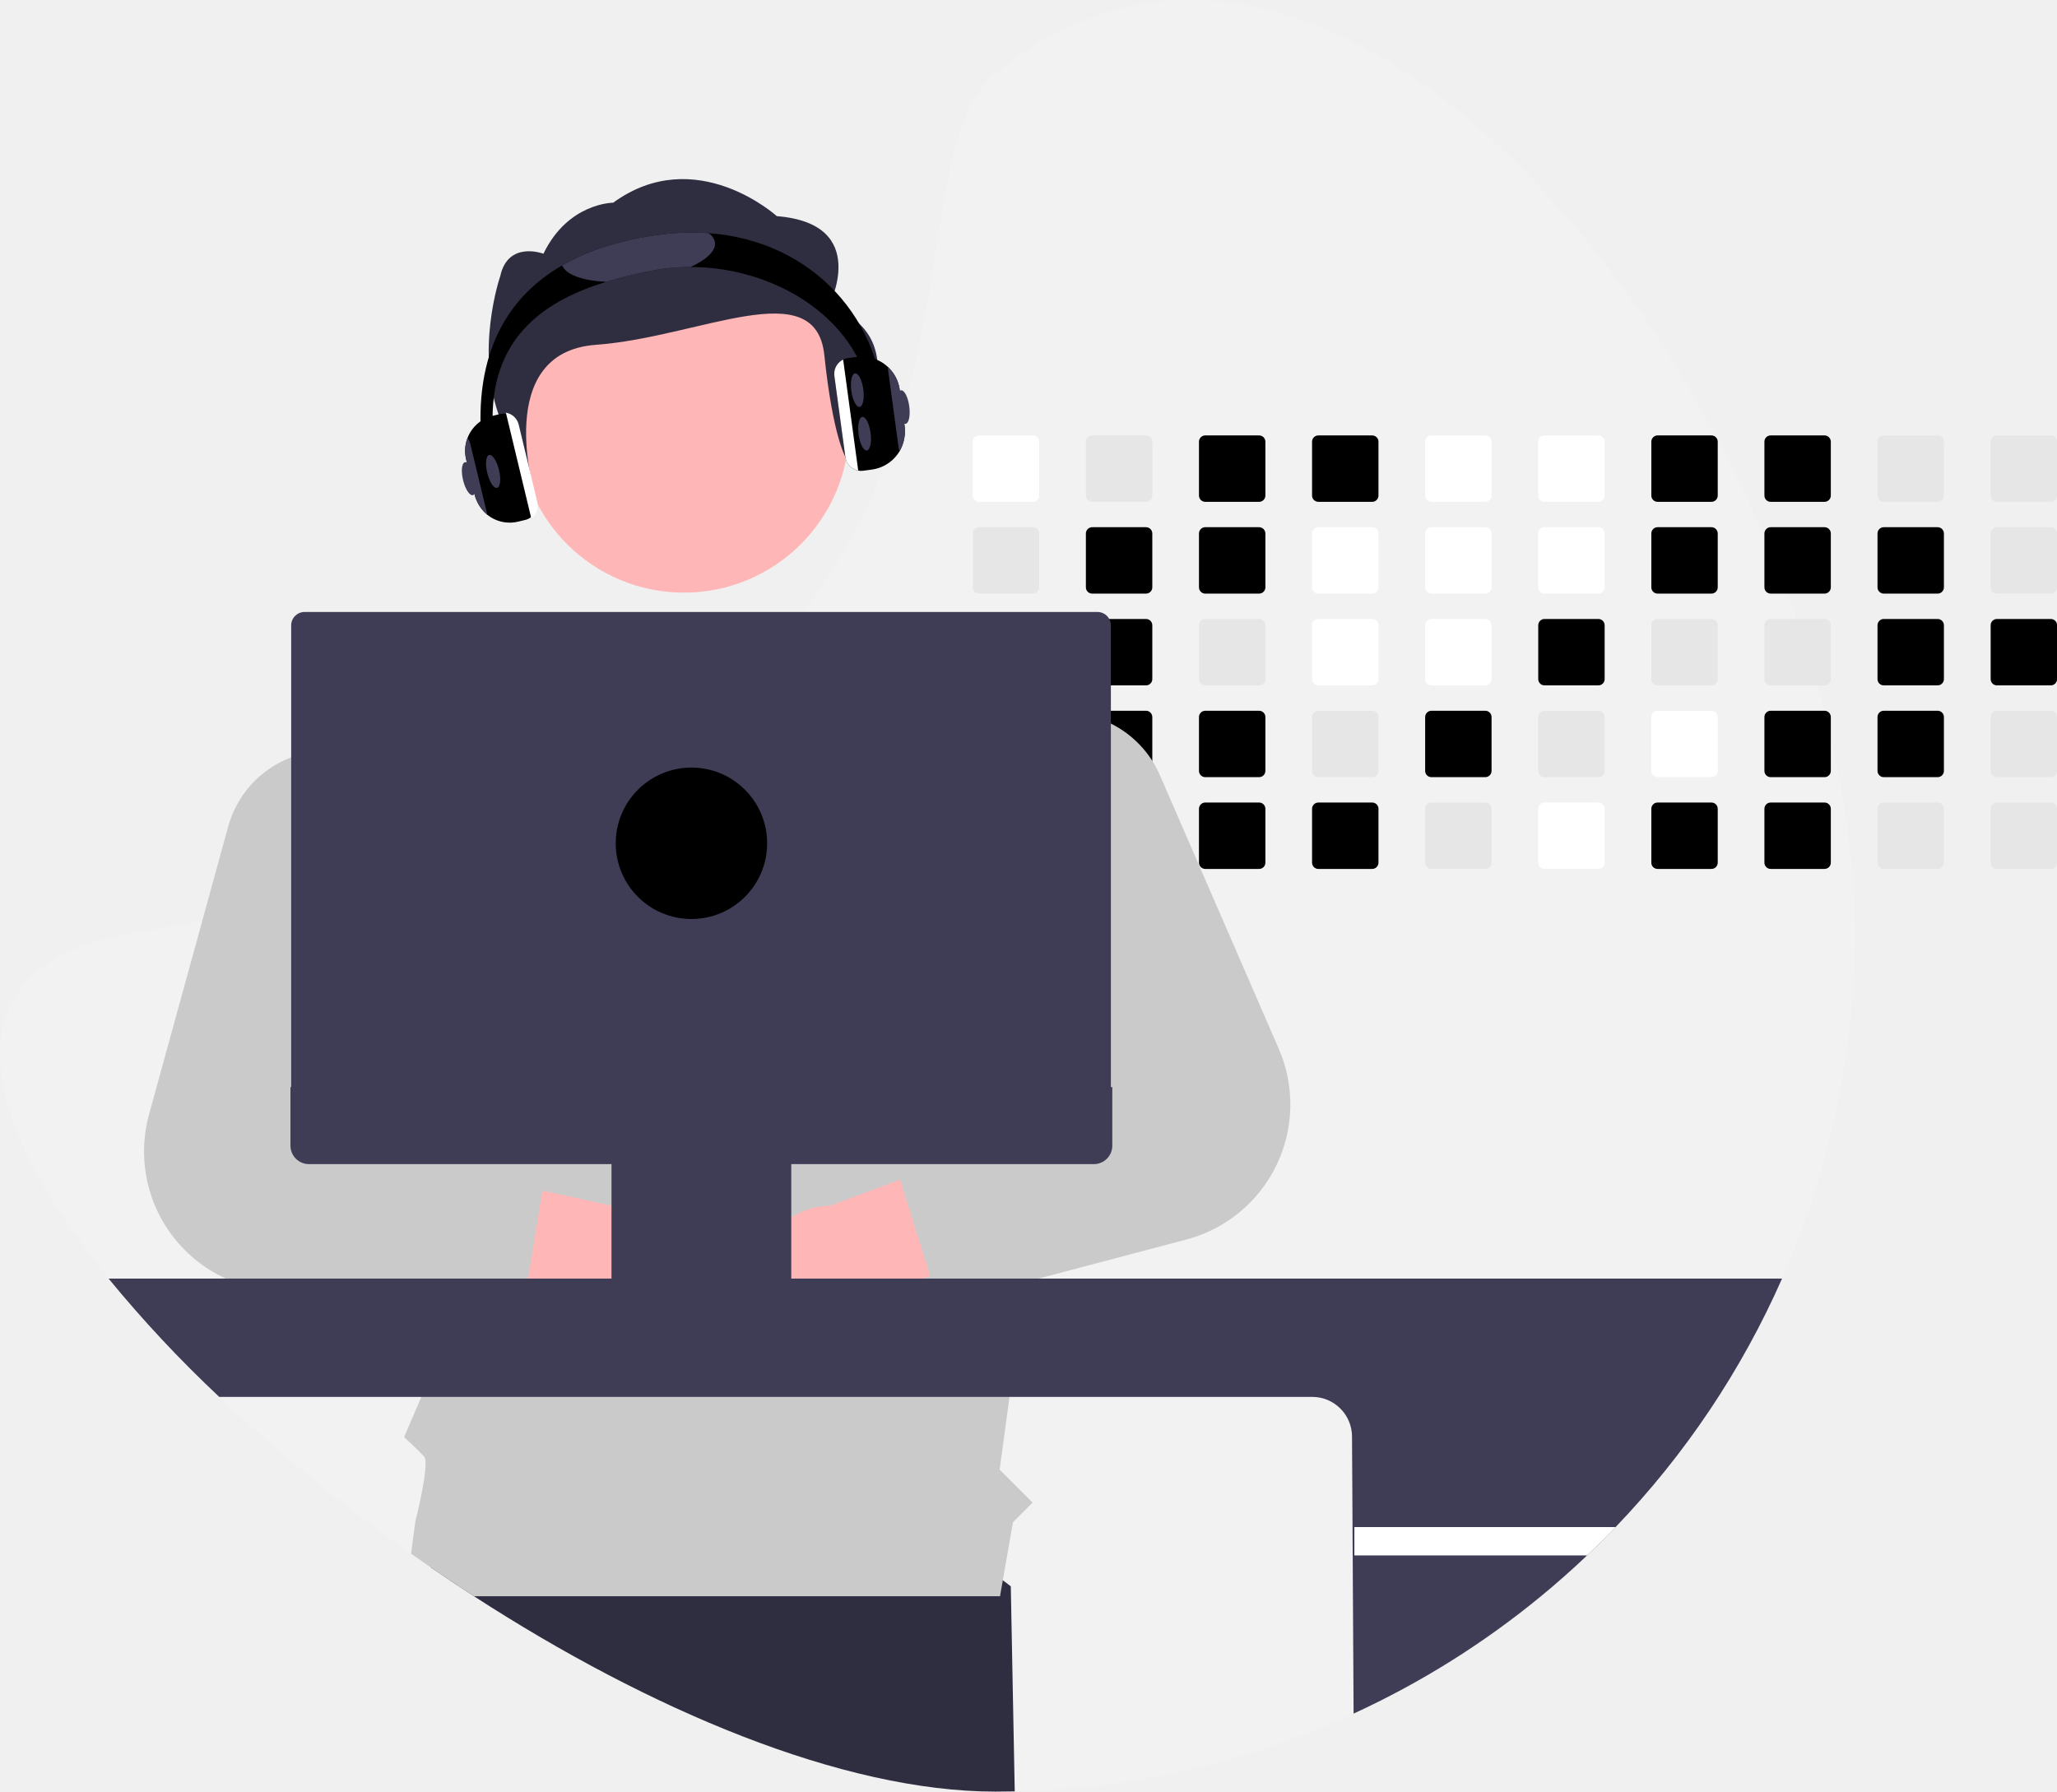
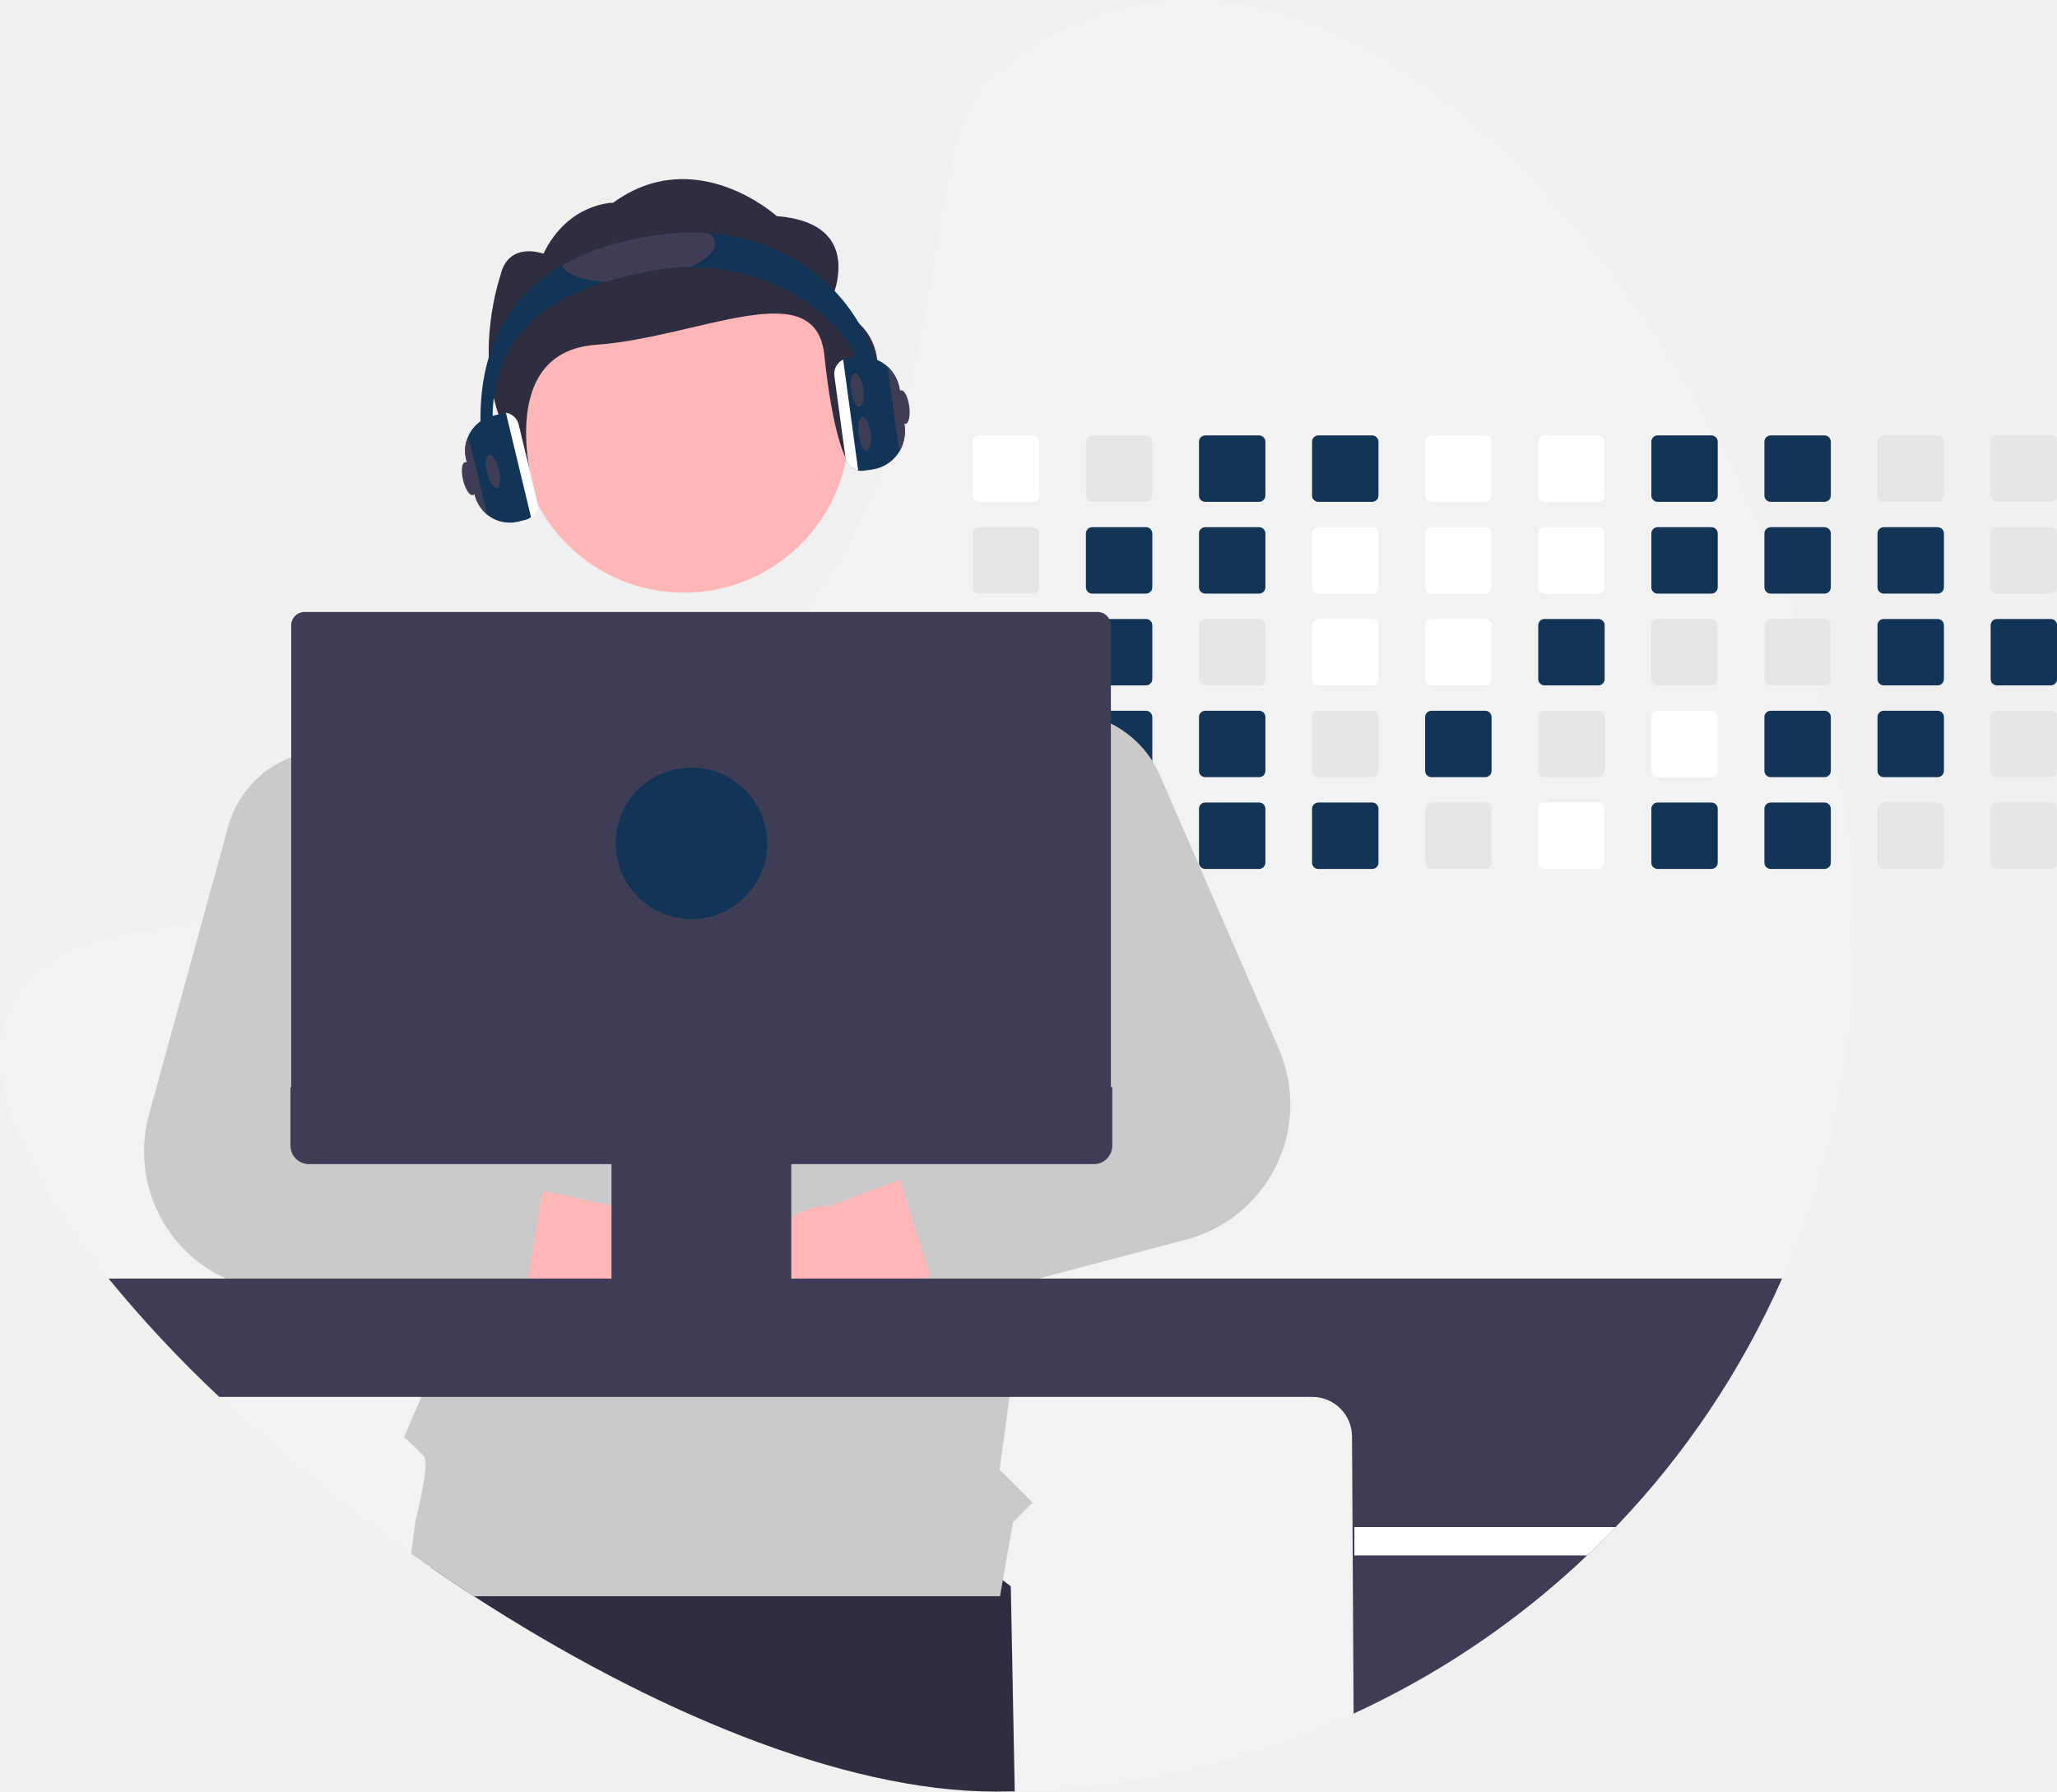
<svg xmlns="http://www.w3.org/2000/svg" data-name="Layer 1" viewBox="0 0 850.54 740.83">
  <path transform="translate(-174.73 -79.585)" d="m941.61 465.12a354.21 354.21 0 0 1-98.85 245.9q-5.745 6.015-11.8 11.74-9.225 8.775-19.07 16.87a353.93 353.93 0 0 1-217.58 80.69q-3.975 0.09-7.98 0.09c-63.43 0-143.21-33.88-215.61-80.78q-8.985-5.82-17.81-11.91-4.125-2.82-8.21-5.72a730.43 730.43 0 0 1-79.32-64.8 514.12 514.12 0 0 1-45.75-48.92c-55.63-68.62-67.9-130.45 11.41-143.16q14.085-2.25 27.34-4.81 19.2-3.69 36.75-7.97 23.64-5.745 44.42-12.46 6.99-2.25 13.66-4.59c65.74-23.09 109.74-53.2 139.69-85.87q7.62-8.295 14.05-16.79a236.06 236.06 0 0 0 17.83-27.12 254.9 254.9 0 0 0 18.41-41.05l0.27-0.78c23.83-68.74 16.58-132.5 42.87-153.84 112.38-91.23 252.29 38.69 317.96 191.9q4.965 11.58 9.34 23.3 1.965 5.235 3.79 10.49 4.8 13.695 8.71 27.46 1.5 5.25 2.86 10.49c0.97 3.77 1.9 7.53 2.76 11.29 6.39 27.53 9.86 54.68 9.86 80.35z" fill="#f2f2f2" />
  <path transform="translate(-174.73 -79.585)" d="m594.31 820.32q-3.975 0.09-7.98 0.09c-63.43 0-143.21-33.88-215.61-80.78q-8.985-5.82-17.81-11.91l5.16-31.4 156.21-20.74 78.4 59.95z" fill="#2f2e41" />
  <path transform="translate(-174.73 -79.585)" d="m601.83 259.63h-22.26a2.601 2.601 0 0 0-2.6 2.6v22.27a2.593 2.593 0 0 0 2.6 2.59h22.26a2.599 2.599 0 0 0 2.6-2.59v-22.27a2.608 2.608 0 0 0-2.6-2.6z" fill="#fff" />
  <path transform="translate(-174.73 -79.585)" d="m601.83 297.58h-22.26a2.601 2.601 0 0 0-2.6 2.6v22.27a2.592 2.592 0 0 0 2.6 2.59h22.26a2.599 2.599 0 0 0 2.6-2.59v-22.27a2.608 2.608 0 0 0-2.6-2.6z" fill="#e6e6e6" />
  <path transform="translate(-174.73 -79.585)" d="m601.83 335.53h-22.26a2.601 2.601 0 0 0-2.6 2.6v22.26a2.595 2.595 0 0 0 2.6 2.6h22.26a2.601 2.601 0 0 0 2.6-2.6v-22.26a2.608 2.608 0 0 0-2.6-2.6z" fill="#e6e6e6" />
  <path transform="translate(-174.73 -79.585)" d="m604.39 375.62a2.617 2.617 0 0 0-2.56-2.14h-22.26a2.601 2.601 0 0 0-2.6 2.6v22.26a2.595 2.595 0 0 0 2.6 2.6h22.26a2.601 2.601 0 0 0 2.6-2.6v-22.26a2.313 2.313 0 0 0-0.04-0.46z" fill="#e6e6e6" />
  <path transform="translate(-174.73 -79.585)" d="m602.84 411.63a2.634 2.634 0 0 0-1.01-0.2h-22.26a2.595 2.595 0 0 0-2.6 2.6v22.26a2.588 2.588 0 0 0 2.6 2.6h22.26a2.601 2.601 0 0 0 2.6-2.6v-22.26a2.616 2.616 0 0 0-1.59-2.4z" fill="#e6e6e6" />
  <path transform="translate(-174.73 -79.585)" d="m648.59 259.63h-22.26a2.601 2.601 0 0 0-2.6 2.6v22.27a2.593 2.593 0 0 0 2.6 2.59h22.26a2.599 2.599 0 0 0 2.6-2.59v-22.27a2.608 2.608 0 0 0-2.6-2.6z" fill="#e6e6e6" />
-   <path transform="translate(-174.73 -79.585)" d="m648.59 297.58h-22.26a2.601 2.601 0 0 0-2.6 2.6v22.27a2.592 2.592 0 0 0 2.6 2.59h22.26a2.599 2.599 0 0 0 2.6-2.59v-22.27a2.608 2.608 0 0 0-2.6-2.6z" class="currentColor" />
-   <path transform="translate(-174.73 -79.585)" d="m648.59 335.53h-22.26a2.601 2.601 0 0 0-2.6 2.6v22.26a2.595 2.595 0 0 0 2.6 2.6h22.26a2.601 2.601 0 0 0 2.6-2.6v-22.26a2.608 2.608 0 0 0-2.6-2.6z" class="currentColor" />
-   <path transform="translate(-174.73 -79.585)" d="m648.59 373.48h-22.26a2.593 2.593 0 0 0-2.46 1.78 2.478 2.478 0 0 0-0.14 0.82v22.26a2.595 2.595 0 0 0 2.6 2.6h22.26a2.601 2.601 0 0 0 2.6-2.6v-22.26a2.608 2.608 0 0 0-2.6-2.6z" class="currentColor" />
+   <path transform="translate(-174.73 -79.585)" d="m648.59 297.58h-22.26a2.601 2.601 0 0 0-2.6 2.6v22.27a2.592 2.592 0 0 0 2.6 2.59h22.26a2.599 2.599 0 0 0 2.6-2.59v-22.27a2.608 2.608 0 0 0-2.6-2.6z" fill="#123456" />
+   <path transform="translate(-174.73 -79.585)" d="m648.59 335.53h-22.26a2.601 2.601 0 0 0-2.6 2.6v22.26a2.595 2.595 0 0 0 2.6 2.6h22.26a2.601 2.601 0 0 0 2.6-2.6v-22.26a2.608 2.608 0 0 0-2.6-2.6z" fill="#123456" />
+   <path transform="translate(-174.73 -79.585)" d="m648.59 373.48h-22.26a2.593 2.593 0 0 0-2.46 1.78 2.478 2.478 0 0 0-0.14 0.82v22.26a2.595 2.595 0 0 0 2.6 2.6h22.26a2.601 2.601 0 0 0 2.6-2.6v-22.26a2.608 2.608 0 0 0-2.6-2.6z" fill="#123456" />
  <path transform="translate(-174.73 -79.585)" d="m648.59 411.43h-22.26a2.595 2.595 0 0 0-2.6 2.6v22.26a2.595 2.595 0 0 0 2.6 2.6h22.26a2.601 2.601 0 0 0 2.6-2.6v-22.26a2.601 2.601 0 0 0-2.6-2.6z" fill="#e6e6e6" />
-   <path transform="translate(-174.73 -79.585)" d="m695.35 259.63h-22.26a2.601 2.601 0 0 0-2.6 2.6v22.27a2.593 2.593 0 0 0 2.6 2.59h22.26a2.599 2.599 0 0 0 2.6-2.59v-22.27a2.608 2.608 0 0 0-2.6-2.6z" class="currentColor" />
-   <path transform="translate(-174.73 -79.585)" d="m695.35 297.58h-22.26a2.601 2.601 0 0 0-2.6 2.6v22.27a2.592 2.592 0 0 0 2.6 2.59h22.26a2.599 2.599 0 0 0 2.6-2.59v-22.27a2.608 2.608 0 0 0-2.6-2.6z" class="currentColor" />
+   <path transform="translate(-174.73 -79.585)" d="m695.35 259.63h-22.26a2.601 2.601 0 0 0-2.6 2.6v22.27a2.593 2.593 0 0 0 2.6 2.59h22.26a2.599 2.599 0 0 0 2.6-2.59v-22.27a2.608 2.608 0 0 0-2.6-2.6z" fill="#123456" />
+   <path transform="translate(-174.73 -79.585)" d="m695.35 297.58h-22.26a2.601 2.601 0 0 0-2.6 2.6v22.27a2.592 2.592 0 0 0 2.6 2.59h22.26a2.599 2.599 0 0 0 2.6-2.59v-22.27a2.608 2.608 0 0 0-2.6-2.6z" fill="#123456" />
  <path transform="translate(-174.73 -79.585)" d="m695.35 335.53h-22.26a2.601 2.601 0 0 0-2.6 2.6v22.26a2.595 2.595 0 0 0 2.6 2.6h22.26a2.601 2.601 0 0 0 2.6-2.6v-22.26a2.608 2.608 0 0 0-2.6-2.6z" fill="#e6e6e6" />
-   <path transform="translate(-174.73 -79.585)" d="m695.35 373.48h-22.26a2.601 2.601 0 0 0-2.6 2.6v22.26a2.595 2.595 0 0 0 2.6 2.6h22.26a2.601 2.601 0 0 0 2.6-2.6v-22.26a2.608 2.608 0 0 0-2.6-2.6z" class="currentColor" />
-   <path transform="translate(-174.73 -79.585)" d="m695.35 411.43h-22.26a2.595 2.595 0 0 0-2.6 2.6v22.26a2.595 2.595 0 0 0 2.6 2.6h22.26a2.601 2.601 0 0 0 2.6-2.6v-22.26a2.601 2.601 0 0 0-2.6-2.6z" class="currentColor" />
-   <path transform="translate(-174.73 -79.585)" d="m742.11 259.63h-22.26a2.601 2.601 0 0 0-2.6 2.6v22.27a2.593 2.593 0 0 0 2.6 2.59h22.26a2.599 2.599 0 0 0 2.6-2.59v-22.27a2.608 2.608 0 0 0-2.6-2.6z" class="currentColor" />
+   <path transform="translate(-174.73 -79.585)" d="m695.35 373.48h-22.26a2.601 2.601 0 0 0-2.6 2.6v22.26a2.595 2.595 0 0 0 2.6 2.6h22.26a2.601 2.601 0 0 0 2.6-2.6v-22.26a2.608 2.608 0 0 0-2.6-2.6z" fill="#123456" />
+   <path transform="translate(-174.73 -79.585)" d="m695.35 411.43h-22.26a2.595 2.595 0 0 0-2.6 2.6v22.26a2.595 2.595 0 0 0 2.6 2.6h22.26a2.601 2.601 0 0 0 2.6-2.6v-22.26a2.601 2.601 0 0 0-2.6-2.6z" fill="#123456" />
+   <path transform="translate(-174.73 -79.585)" d="m742.11 259.63h-22.26a2.601 2.601 0 0 0-2.6 2.6v22.27a2.593 2.593 0 0 0 2.6 2.59h22.26a2.599 2.599 0 0 0 2.6-2.59v-22.27a2.608 2.608 0 0 0-2.6-2.6z" fill="#123456" />
  <path transform="translate(-174.73 -79.585)" d="m742.11 297.58h-22.26a2.601 2.601 0 0 0-2.6 2.6v22.27a2.593 2.593 0 0 0 2.6 2.59h22.26a2.599 2.599 0 0 0 2.6-2.59v-22.27a2.608 2.608 0 0 0-2.6-2.6z" fill="#fff" />
  <path transform="translate(-174.73 -79.585)" d="m742.11 335.53h-22.26a2.601 2.601 0 0 0-2.6 2.6v22.26a2.595 2.595 0 0 0 2.6 2.6h22.26a2.601 2.601 0 0 0 2.6-2.6v-22.26a2.608 2.608 0 0 0-2.6-2.6z" fill="#fff" />
  <path transform="translate(-174.73 -79.585)" d="m742.11 373.48h-22.26a2.601 2.601 0 0 0-2.6 2.6v22.26a2.595 2.595 0 0 0 2.6 2.6h22.26a2.601 2.601 0 0 0 2.6-2.6v-22.26a2.608 2.608 0 0 0-2.6-2.6z" fill="#e6e6e6" />
-   <path transform="translate(-174.73 -79.585)" d="m742.11 411.43h-22.26a2.595 2.595 0 0 0-2.6 2.6v22.26a2.595 2.595 0 0 0 2.6 2.6h22.26a2.601 2.601 0 0 0 2.6-2.6v-22.26a2.601 2.601 0 0 0-2.6-2.6z" class="currentColor" />
+   <path transform="translate(-174.73 -79.585)" d="m742.11 411.43h-22.26a2.595 2.595 0 0 0-2.6 2.6v22.26a2.595 2.595 0 0 0 2.6 2.6h22.26a2.601 2.601 0 0 0 2.6-2.6v-22.26a2.601 2.601 0 0 0-2.6-2.6z" fill="#123456" />
  <path transform="translate(-174.73 -79.585)" d="m788.87 259.63h-22.27a2.599 2.599 0 0 0-2.59 2.6v22.27a2.591 2.591 0 0 0 2.59 2.59h22.27a2.599 2.599 0 0 0 2.6-2.59v-22.27a2.608 2.608 0 0 0-2.6-2.6z" fill="#fff" />
  <path transform="translate(-174.73 -79.585)" d="m788.87 297.58h-22.27a2.599 2.599 0 0 0-2.59 2.6v22.27a2.591 2.591 0 0 0 2.59 2.59h22.27a2.599 2.599 0 0 0 2.6-2.59v-22.27a2.608 2.608 0 0 0-2.6-2.6z" fill="#fff" />
  <path transform="translate(-174.73 -79.585)" d="m788.87 335.53h-22.27a2.599 2.599 0 0 0-2.59 2.6v22.26a2.593 2.593 0 0 0 2.59 2.6h22.27a2.601 2.601 0 0 0 2.6-2.6v-22.26a2.608 2.608 0 0 0-2.6-2.6z" fill="#fff" />
-   <path transform="translate(-174.73 -79.585)" d="m788.87 373.48h-22.27a2.599 2.599 0 0 0-2.59 2.6v22.26a2.593 2.593 0 0 0 2.59 2.6h22.27a2.601 2.601 0 0 0 2.6-2.6v-22.26a2.608 2.608 0 0 0-2.6-2.6z" class="currentColor" />
+   <path transform="translate(-174.73 -79.585)" d="m788.87 373.48h-22.27a2.599 2.599 0 0 0-2.59 2.6v22.26a2.593 2.593 0 0 0 2.59 2.6h22.27a2.601 2.601 0 0 0 2.6-2.6v-22.26a2.608 2.608 0 0 0-2.6-2.6z" fill="#123456" />
  <path transform="translate(-174.73 -79.585)" d="m788.87 411.43h-22.27a2.593 2.593 0 0 0-2.59 2.6v22.26a2.593 2.593 0 0 0 2.59 2.6h22.27a2.601 2.601 0 0 0 2.6-2.6v-22.26a2.601 2.601 0 0 0-2.6-2.6z" fill="#e6e6e6" />
  <path transform="translate(-174.73 -79.585)" d="m835.63 259.63h-22.27a2.599 2.599 0 0 0-2.59 2.6v22.27a2.591 2.591 0 0 0 2.59 2.59h22.27a2.599 2.599 0 0 0 2.6-2.59v-22.27a2.608 2.608 0 0 0-2.6-2.6z" fill="#fff" />
  <path transform="translate(-174.73 -79.585)" d="m835.63 297.58h-22.27a2.599 2.599 0 0 0-2.59 2.6v22.27a2.591 2.591 0 0 0 2.59 2.59h22.27a2.599 2.599 0 0 0 2.6-2.59v-22.27a2.608 2.608 0 0 0-2.6-2.6z" fill="#fff" />
-   <path transform="translate(-174.73 -79.585)" d="m835.63 335.53h-22.27a2.599 2.599 0 0 0-2.59 2.6v22.26a2.593 2.593 0 0 0 2.59 2.6h22.27a2.601 2.601 0 0 0 2.6-2.6v-22.26a2.608 2.608 0 0 0-2.6-2.6z" class="currentColor" />
+   <path transform="translate(-174.73 -79.585)" d="m835.63 335.53h-22.27a2.599 2.599 0 0 0-2.59 2.6v22.26a2.593 2.593 0 0 0 2.59 2.6h22.27a2.601 2.601 0 0 0 2.6-2.6v-22.26a2.608 2.608 0 0 0-2.6-2.6z" fill="#123456" />
  <path transform="translate(-174.73 -79.585)" d="m835.63 373.48h-22.27a2.599 2.599 0 0 0-2.59 2.6v22.26a2.593 2.593 0 0 0 2.59 2.6h22.27a2.601 2.601 0 0 0 2.6-2.6v-22.26a2.608 2.608 0 0 0-2.6-2.6z" fill="#e6e6e6" />
  <path transform="translate(-174.73 -79.585)" d="m835.63 411.43h-22.27a2.593 2.593 0 0 0-2.59 2.6v22.26a2.593 2.593 0 0 0 2.59 2.6h22.27a2.602 2.602 0 0 0 2.6-2.6v-22.26a2.601 2.601 0 0 0-2.6-2.6z" fill="#fff" />
-   <path transform="translate(-174.73 -79.585)" d="m882.39 259.63h-22.27a2.599 2.599 0 0 0-2.59 2.6v22.27a2.591 2.591 0 0 0 2.59 2.59h22.27a2.599 2.599 0 0 0 2.6-2.59v-22.27a2.608 2.608 0 0 0-2.6-2.6z" class="currentColor" />
-   <path transform="translate(-174.73 -79.585)" d="m882.39 297.58h-22.27a2.599 2.599 0 0 0-2.59 2.6v22.27a2.591 2.591 0 0 0 2.59 2.59h22.27a2.599 2.599 0 0 0 2.6-2.59v-22.27a2.608 2.608 0 0 0-2.6-2.6z" class="currentColor" />
+   <path transform="translate(-174.73 -79.585)" d="m882.39 259.63h-22.27a2.599 2.599 0 0 0-2.59 2.6v22.27a2.591 2.591 0 0 0 2.59 2.59h22.27a2.599 2.599 0 0 0 2.6-2.59v-22.27a2.608 2.608 0 0 0-2.6-2.6z" fill="#123456" />
+   <path transform="translate(-174.73 -79.585)" d="m882.39 297.58h-22.27a2.599 2.599 0 0 0-2.59 2.6v22.27a2.591 2.591 0 0 0 2.59 2.59h22.27a2.599 2.599 0 0 0 2.6-2.59v-22.27a2.608 2.608 0 0 0-2.6-2.6z" fill="#123456" />
  <path transform="translate(-174.73 -79.585)" d="m882.39 335.53h-22.27a2.599 2.599 0 0 0-2.59 2.6v22.26a2.593 2.593 0 0 0 2.59 2.6h22.27a2.601 2.601 0 0 0 2.6-2.6v-22.26a2.608 2.608 0 0 0-2.6-2.6z" fill="#e6e6e6" />
  <path transform="translate(-174.73 -79.585)" d="m882.39 373.48h-22.27a2.599 2.599 0 0 0-2.59 2.6v22.26a2.593 2.593 0 0 0 2.59 2.6h22.27a2.601 2.601 0 0 0 2.6-2.6v-22.26a2.608 2.608 0 0 0-2.6-2.6z" fill="#fff" />
-   <path transform="translate(-174.73 -79.585)" d="m882.39 411.43h-22.27a2.593 2.593 0 0 0-2.59 2.6v22.26a2.593 2.593 0 0 0 2.59 2.6h22.27a2.602 2.602 0 0 0 2.6-2.6v-22.26a2.601 2.601 0 0 0-2.6-2.6z" class="currentColor" />
-   <path transform="translate(-174.73 -79.585)" d="m929.15 259.63h-22.27a2.599 2.599 0 0 0-2.59 2.6v22.27a2.591 2.591 0 0 0 2.59 2.59h22.27a2.599 2.599 0 0 0 2.6-2.59v-22.27a2.608 2.608 0 0 0-2.6-2.6z" class="currentColor" />
-   <path transform="translate(-174.73 -79.585)" d="m929.15 297.58h-22.27a2.599 2.599 0 0 0-2.59 2.6v22.27a2.591 2.591 0 0 0 2.59 2.59h22.27a2.599 2.599 0 0 0 2.6-2.59v-22.27a2.608 2.608 0 0 0-2.6-2.6z" class="currentColor" />
+   <path transform="translate(-174.73 -79.585)" d="m882.39 411.43h-22.27a2.593 2.593 0 0 0-2.59 2.6v22.26a2.593 2.593 0 0 0 2.59 2.6h22.27a2.602 2.602 0 0 0 2.6-2.6v-22.26a2.601 2.601 0 0 0-2.6-2.6z" fill="#123456" />
+   <path transform="translate(-174.73 -79.585)" d="m929.15 259.63h-22.27a2.599 2.599 0 0 0-2.59 2.6v22.27a2.591 2.591 0 0 0 2.59 2.59h22.27a2.599 2.599 0 0 0 2.6-2.59v-22.27a2.608 2.608 0 0 0-2.6-2.6z" fill="#123456" />
+   <path transform="translate(-174.73 -79.585)" d="m929.15 297.58h-22.27a2.599 2.599 0 0 0-2.59 2.6v22.27a2.591 2.591 0 0 0 2.59 2.59h22.27a2.599 2.599 0 0 0 2.6-2.59v-22.27a2.608 2.608 0 0 0-2.6-2.6z" fill="#123456" />
  <path transform="translate(-174.73 -79.585)" d="m929.15 335.53h-22.27a2.599 2.599 0 0 0-2.59 2.6v22.26a2.593 2.593 0 0 0 2.59 2.6h22.27a2.601 2.601 0 0 0 2.6-2.6v-22.26a2.608 2.608 0 0 0-2.6-2.6z" fill="#e6e6e6" />
-   <path transform="translate(-174.73 -79.585)" d="m929.15 373.48h-22.27a2.599 2.599 0 0 0-2.59 2.6v22.26a2.593 2.593 0 0 0 2.59 2.6h22.27a2.601 2.601 0 0 0 2.6-2.6v-22.26a2.608 2.608 0 0 0-2.6-2.6z" class="currentColor" />
-   <path transform="translate(-174.73 -79.585)" d="m929.15 411.43h-22.27a2.593 2.593 0 0 0-2.59 2.6v22.26a2.593 2.593 0 0 0 2.59 2.6h22.27a2.601 2.601 0 0 0 2.6-2.6v-22.26a2.601 2.601 0 0 0-2.6-2.6z" class="currentColor" />
+   <path transform="translate(-174.73 -79.585)" d="m929.15 373.48h-22.27a2.599 2.599 0 0 0-2.59 2.6v22.26a2.593 2.593 0 0 0 2.59 2.6h22.27a2.601 2.601 0 0 0 2.6-2.6v-22.26a2.608 2.608 0 0 0-2.6-2.6z" fill="#123456" />
+   <path transform="translate(-174.73 -79.585)" d="m929.15 411.43h-22.27a2.593 2.593 0 0 0-2.59 2.6v22.26a2.593 2.593 0 0 0 2.59 2.6h22.27a2.601 2.601 0 0 0 2.6-2.6v-22.26a2.601 2.601 0 0 0-2.6-2.6z" fill="#123456" />
  <path transform="translate(-174.73 -79.585)" d="m975.91 259.63h-22.27a2.599 2.599 0 0 0-2.59 2.6v22.27a2.591 2.591 0 0 0 2.59 2.59h22.27a2.599 2.599 0 0 0 2.6-2.59v-22.27a2.608 2.608 0 0 0-2.6-2.6z" fill="#e6e6e6" />
-   <path transform="translate(-174.73 -79.585)" d="m975.91 297.58h-22.27a2.599 2.599 0 0 0-2.59 2.6v22.27a2.591 2.591 0 0 0 2.59 2.59h22.27a2.599 2.599 0 0 0 2.6-2.59v-22.27a2.608 2.608 0 0 0-2.6-2.6z" class="currentColor" />
-   <path transform="translate(-174.73 -79.585)" d="m975.91 335.53h-22.27a2.599 2.599 0 0 0-2.59 2.6v22.26a2.593 2.593 0 0 0 2.59 2.6h22.27a2.601 2.601 0 0 0 2.6-2.6v-22.26a2.608 2.608 0 0 0-2.6-2.6z" class="currentColor" />
-   <path transform="translate(-174.73 -79.585)" d="m975.91 373.48h-22.27a2.599 2.599 0 0 0-2.59 2.6v22.26a2.593 2.593 0 0 0 2.59 2.6h22.27a2.601 2.601 0 0 0 2.6-2.6v-22.26a2.608 2.608 0 0 0-2.6-2.6z" class="currentColor" />
+   <path transform="translate(-174.73 -79.585)" d="m975.91 297.58h-22.27a2.599 2.599 0 0 0-2.59 2.6v22.27a2.591 2.591 0 0 0 2.59 2.59h22.27a2.599 2.599 0 0 0 2.6-2.59v-22.27a2.608 2.608 0 0 0-2.6-2.6z" fill="#123456" />
+   <path transform="translate(-174.73 -79.585)" d="m975.91 335.53h-22.27a2.599 2.599 0 0 0-2.59 2.6v22.26a2.593 2.593 0 0 0 2.59 2.6h22.27a2.601 2.601 0 0 0 2.6-2.6v-22.26a2.608 2.608 0 0 0-2.6-2.6z" fill="#123456" />
+   <path transform="translate(-174.73 -79.585)" d="m975.91 373.48h-22.27a2.599 2.599 0 0 0-2.59 2.6v22.26a2.593 2.593 0 0 0 2.59 2.6h22.27a2.601 2.601 0 0 0 2.6-2.6v-22.26a2.608 2.608 0 0 0-2.6-2.6z" fill="#123456" />
  <path transform="translate(-174.73 -79.585)" d="m975.91 411.43h-22.27a2.593 2.593 0 0 0-2.59 2.6v22.26a2.593 2.593 0 0 0 2.59 2.6h22.27a2.601 2.601 0 0 0 2.6-2.6v-22.26a2.601 2.601 0 0 0-2.6-2.6z" fill="#e6e6e6" />
  <path transform="translate(-174.73 -79.585)" d="m1022.7 259.63h-22.27a2.599 2.599 0 0 0-2.59 2.6v22.27a2.591 2.591 0 0 0 2.59 2.59h22.27a2.599 2.599 0 0 0 2.6-2.59v-22.27a2.608 2.608 0 0 0-2.6-2.6z" fill="#e6e6e6" />
  <path transform="translate(-174.73 -79.585)" d="m1022.7 297.58h-22.27a2.599 2.599 0 0 0-2.59 2.6v22.27a2.591 2.591 0 0 0 2.59 2.59h22.27a2.599 2.599 0 0 0 2.6-2.59v-22.27a2.608 2.608 0 0 0-2.6-2.6z" fill="#e6e6e6" />
-   <path transform="translate(-174.73 -79.585)" d="m1022.7 335.53h-22.27a2.599 2.599 0 0 0-2.59 2.6v22.26a2.593 2.593 0 0 0 2.59 2.6h22.27a2.601 2.601 0 0 0 2.6-2.6v-22.26a2.608 2.608 0 0 0-2.6-2.6z" class="currentColor" />
+   <path transform="translate(-174.73 -79.585)" d="m1022.7 335.53h-22.27a2.599 2.599 0 0 0-2.59 2.6v22.26a2.593 2.593 0 0 0 2.59 2.6h22.27a2.601 2.601 0 0 0 2.6-2.6v-22.26a2.608 2.608 0 0 0-2.6-2.6z" fill="#123456" />
  <path transform="translate(-174.73 -79.585)" d="m1022.7 373.48h-22.27a2.599 2.599 0 0 0-2.59 2.6v22.26a2.593 2.593 0 0 0 2.59 2.6h22.27a2.601 2.601 0 0 0 2.6-2.6v-22.26a2.608 2.608 0 0 0-2.6-2.6z" fill="#e6e6e6" />
  <path transform="translate(-174.73 -79.585)" d="m1022.7 411.43h-22.27a2.593 2.593 0 0 0-2.59 2.6v22.26a2.593 2.593 0 0 0 2.59 2.6h22.27a2.601 2.601 0 0 0 2.6-2.6v-22.26a2.601 2.601 0 0 0-2.6-2.6z" fill="#e6e6e6" />
  <polygon points="336.1 660.05 335.48 660.05 336 659.98" fill="#2f2e41" />
  <circle cx="282.81" cy="176.73" r="68.322" fill="#ffb6b6" data-name="ab6171fa-7d69-4734-b81c-8dff60f9761b" />
  <path transform="translate(-174.73 -79.585)" d="m517.38 206.23s17.869-34.161-21.444-37.266c0 0-33.515-30.402-67.676-5.558 0 0-18.633 0-28.823 21.086 0 0-14.655-5.558-17.876 9.317 0 0-10.723 31.055 0 59.005 10.723 27.95 14.285 31.055 14.285 31.055s-17.621-58.598 25.27-61.704 90.887-29.909 94.461 4.251 8.953 42.578 8.953 42.578 33.95-48.789-7.152-62.764z" fill="#2f2e41" data-name="bf427902-b9bf-4946-b5d7-5c1c7e04535e" />
  <path transform="translate(-174.73 -79.585)" d="m634.28 424.69-0.22 1.16-2.47 13.04-17.07 90.2-1.01 5.31-2.12 11.23-2.9 15.32-6.43 33.95-1.84 9.73-0.69 3.65-0.24 1.28-1.91 10.07-0.58 3.04-4.66 34.53-4.07 30.09 13.62 13.62-8.12 8.12-5.33 30.53 0.01 0.07h-217.53q-13.2-8.55-26.02-17.63l1.79-13.4s6.16-23.93 3.57-26.79c-2.58-2.86-8.24-7.97-8.24-7.97l7.13-16.64 0.99-2.31-1.66-34.43-0.04-0.83-0.55-11.35-0.07-1.46-0.11-2.19-2.11-43.68-0.04-0.72-0.64-13.24-0.6-12.59-0.26-5.31-2.57-53.13-1.74-36.08-1.52-31.41 6.11-2.07 65.35-22.21 27.07-35.19 56.34 0.42 27.58 0.21 46.02 42.68 10.47 5 0.08 0.04 7.51 3.59 19.04 9.09 20.13 9.62 10.33 4.93z" fill="#cacaca" />
  <path transform="translate(-174.73 -79.585)" d="m443.84 637.14a30.286 30.286 0 0 1-40.664-22.43l-106.56-15.118 37.043-41.902 95.511 20.78a30.45 30.45 0 0 1 14.669 58.67z" fill="#ffb6b6" />
  <path transform="translate(-174.73 -79.585)" d="m396.33 560.95a13.522 13.522 0 0 0-7.89-4.87l-43.72-9.09-4.49-0.93a18.933 18.933 0 0 1-12.53-9.07 19.161 19.161 0 0 1-2.45-7.9 18.895 18.895 0 0 1 0.89-7.48l24.98-75.27a41.792 41.792 0 0 0 2.09-11.05 43.349 43.349 0 0 0-9.07-28.89 42.693 42.693 0 0 0-49.01-13.64c-0.25 0.09-0.51 0.19-0.76 0.29a42.583 42.583 0 0 0-25.31 28.41l-10.68 38.85-22.03 80.09a57.766 57.766 0 0 0 48.96 72.68l62.97 7.38 29.14 3.42a13.497 13.497 0 0 0 14.84-10.73 4.895 4.895 0 0 0 0.11-0.55l0.7-4.32 5.93-36.38 0.06-0.37a13.475 13.475 0 0 0-2.73-10.58z" fill="#cacaca" />
  <path transform="translate(-174.73 -79.585)" d="m511.71 638.3a30.286 30.286 0 0 0 37.094-27.94l103.36-29.994-42.582-36.26-91.626 34.041a30.45 30.45 0 0 0-6.249 60.152z" fill="#ffb6b6" />
  <path transform="translate(-174.73 -79.585)" d="m703.49 513.27-49.16-113.14a42.819 42.819 0 0 0-20.27-21.35 43.356 43.356 0 0 0-8.78-3.2c-0.47-0.12-0.94-0.23-1.41-0.32a42.132 42.132 0 0 0-19.48 0.36 42.814 42.814 0 0 0-27.34 21.73 1.004 1.004 0 0 0-0.08 0.14 43.1 43.1 0 0 0-0.37 38.85l0.61 1.22 34.74 69.77a18.9 18.9 0 0 1-10.5 26.19l-2.44 0.88-43.88 15.85a13.497 13.497 0 0 0-8.33 16.79l0.11 0.35 12.3 39.36c0.06 0.18 0.12 0.36 0.19 0.54a7.054 7.054 0 0 0 0.4 0.99 13.482 13.482 0 0 0 15.81 7.53l23.68-6.25 4.83-1.28 61.15-16.15a57.76 57.76 0 0 0 38.22-78.86z" fill="#cacaca" />
  <path transform="translate(-174.73 -79.585)" d="m219.63 608.28a514.12 514.12 0 0 0 45.75 48.92h451.97a16.446 16.446 0 0 1 16.42 16.43l0.65 114.53a355.43 355.43 0 0 0 77.47-48.53q9.84-8.085 19.07-16.87 6.045-5.73 11.8-11.74a355.63 355.63 0 0 0 68.82-102.74z" fill="#3f3d56" />
  <path transform="translate(-174.73 -79.585)" d="m842.76 711.02q-5.745 6.015-11.8 11.74h-96.21v-11.74z" fill="#fff" />
  <path transform="translate(-174.73 -79.585)" d="m633.38 335.53a5.538 5.538 0 0 0-4.87-2.9h-327.84a5.554 5.554 0 0 0-5.54 5.55v196.22h338.93v-196.22a5.386 5.386 0 0 0-0.68-2.65z" fill="#3f3d56" />
  <path transform="translate(-174.73 -79.585)" d="m294.83 529.09v24.214a7.644 7.644 0 0 0 7.644 7.644h125.1v47.787h-1.662a0.993 0.993 0 0 0-0.993 0.993v3.324a0.993 0.993 0 0 0 0.993 0.993h77.658a0.993 0.993 0 0 0 0.993-0.993v-3.324a0.993 0.993 0 0 0-0.993-0.993h-1.662v-47.787h125.1a7.644 7.644 0 0 0 7.644-7.644v-24.214z" fill="#3f3d56" />
-   <circle cx="285.9" cy="348.7" r="31.306" class="currentColor" />
-   <path transform="translate(-174.73 -79.585)" d="m540.4 252.58h-5c0-37.8-37.41-62.57-75.15-62.59a82.382 82.382 0 0 0-16.35 1.59c-6.06 1.21-12.35 2.66-18.53 4.55-24.37 7.47-46.97 21.91-46.97 56.45a78.591 78.591 0 0 0 2.54 19.88l-4.84 1.26a83.876 83.876 0 0 1-2.7-21.14c0-30.18 12.39-50.91 33.79-63.27 11.25-6.5 24.98-10.69 40.71-12.73a97.131 97.131 0 0 1 19.75-0.6c43.4 3.12 72.75 36.4 72.75 76.6z" class="currentColor" />
-   <path transform="translate(-174.73 -79.585)" d="m548.73 255.35-1.97-14.56a15.71 15.71 0 0 0-5-9.56 15.816 15.816 0 0 0-13.25-4l-3.13 0.43a6.524 6.524 0 0 0-4.35 2.53 6.548 6.548 0 0 0-1.29 4.87l4.55 33.54a6.577 6.577 0 0 0 5.3 5.57 6.154 6.154 0 0 0 1.22 0.12 6.499 6.499 0 0 0 0.88-0.06l3.5-0.47a15.791 15.791 0 0 0 10.74-6.43c0.27-0.38 0.53-0.77 0.77-1.17a16.748 16.748 0 0 0 2.03-10.81z" class="currentColor" />
+   <circle cx="285.9" cy="348.7" r="31.306" fill="#123456" />
+   <path transform="translate(-174.73 -79.585)" d="m540.4 252.58h-5c0-37.8-37.41-62.57-75.15-62.59a82.382 82.382 0 0 0-16.35 1.59c-6.06 1.21-12.35 2.66-18.53 4.55-24.37 7.47-46.97 21.91-46.97 56.45a78.591 78.591 0 0 0 2.54 19.88l-4.84 1.26a83.876 83.876 0 0 1-2.7-21.14c0-30.18 12.39-50.91 33.79-63.27 11.25-6.5 24.98-10.69 40.71-12.73a97.131 97.131 0 0 1 19.75-0.6c43.4 3.12 72.75 36.4 72.75 76.6z" fill="#123456" />
+   <path transform="translate(-174.73 -79.585)" d="m548.73 255.35-1.97-14.56a15.71 15.71 0 0 0-5-9.56 15.816 15.816 0 0 0-13.25-4l-3.13 0.43a6.524 6.524 0 0 0-4.35 2.53 6.548 6.548 0 0 0-1.29 4.87l4.55 33.54a6.577 6.577 0 0 0 5.3 5.57 6.154 6.154 0 0 0 1.22 0.12 6.499 6.499 0 0 0 0.88-0.06l3.5-0.47a15.791 15.791 0 0 0 10.74-6.43c0.27-0.38 0.53-0.77 0.77-1.17a16.748 16.748 0 0 0 2.03-10.81z" fill="#123456" />
  <path transform="translate(-174.73 -79.585)" d="m523.36 228.27a6.432 6.432 0 0 0-2.33 1.92 6.548 6.548 0 0 0-1.29 4.87l4.55 33.54a6.577 6.577 0 0 0 5.3 5.57z" fill="#fff" />
  <path transform="translate(-174.73 -79.585)" d="m548.73 255.35-1.97-14.56a15.71 15.71 0 0 0-5-9.56l4.53 33.37a6.176 6.176 0 0 0 0.41 1.56 16.748 16.748 0 0 0 2.03-10.81z" fill="#3f3d56" />
  <ellipse transform="translate(-204.7 -5.6907) rotate(-7.7255)" cx="532.22" cy="258.91" rx="2.5" ry="7" fill="#3f3d56" />
  <ellipse transform="translate(-202.31 -6.2574) rotate(-7.7255)" cx="529.22" cy="240.91" rx="2.5" ry="7" fill="#3f3d56" />
  <ellipse transform="translate(-203.08 -3.6397) rotate(-7.7255)" cx="548.22" cy="247.91" rx="2.5" ry="7" fill="#3f3d56" />
  <path transform="translate(-174.73 -79.585)" d="m460.25 189.99a82.382 82.382 0 0 0-16.35 1.59c-6.06 1.21-12.35 2.66-18.53 4.55-9.65-0.47-16.75-2.97-18.18-6.82 11.25-6.5 24.98-10.69 40.71-12.73a97.131 97.131 0 0 1 19.75-0.6 5.727 5.727 0 0 1 2.72 3.82c0.47 3.48-3.5 7.18-10.12 10.19z" fill="#3f3d56" />
-   <path transform="translate(-174.73 -79.585)" d="m396.41 287.28-7.7-32.01a6.024 6.024 0 0 0-4.88-4.55 6.733 6.733 0 0 0-1-0.08 6.026 6.026 0 0 0-1.4 0.17l-2.98 0.72a14.904 14.904 0 0 0-10.99 17.96l3.45 14.36a15.845 15.845 0 0 0 5.34 8.62 14.045 14.045 0 0 0 1.36 0.97 14.809 14.809 0 0 0 11.37 1.84l2.97-0.72a5.84 5.84 0 0 0 2.17-1.01 5.993 5.993 0 0 0 2.29-6.27z" class="currentColor" />
+   <path transform="translate(-174.73 -79.585)" d="m396.41 287.28-7.7-32.01a6.024 6.024 0 0 0-4.88-4.55 6.733 6.733 0 0 0-1-0.08 6.026 6.026 0 0 0-1.4 0.17l-2.98 0.72a14.904 14.904 0 0 0-10.99 17.96l3.45 14.36a15.845 15.845 0 0 0 5.34 8.62 14.045 14.045 0 0 0 1.36 0.97 14.809 14.809 0 0 0 11.37 1.84l2.97-0.72a5.84 5.84 0 0 0 2.17-1.01 5.993 5.993 0 0 0 2.29-6.27z" fill="#123456" />
  <ellipse transform="translate(-228.45 16.619) rotate(-13.531)" cx="378.63" cy="274.52" rx="2.5" ry="7" fill="#3f3d56" />
  <ellipse transform="translate(-229.43 14.363) rotate(-13.531)" cx="368.63" cy="277.52" rx="2.5" ry="7" fill="#3f3d56" />
  <path transform="translate(-174.73 -79.585)" d="m396.9 287.16-7.7-32.01a6.532 6.532 0 0 0-5.29-4.92l10.51 43.72a6.511 6.511 0 0 0 2.48-6.79z" fill="#fff" />
  <path transform="translate(-174.73 -79.585)" d="m369.2 263.15a6.476 6.476 0 0 0-1.17-2.45 14.725 14.725 0 0 0-0.57 8.79l3.45 14.36a15.845 15.845 0 0 0 5.34 8.62z" fill="#3f3d56" />
</svg>
